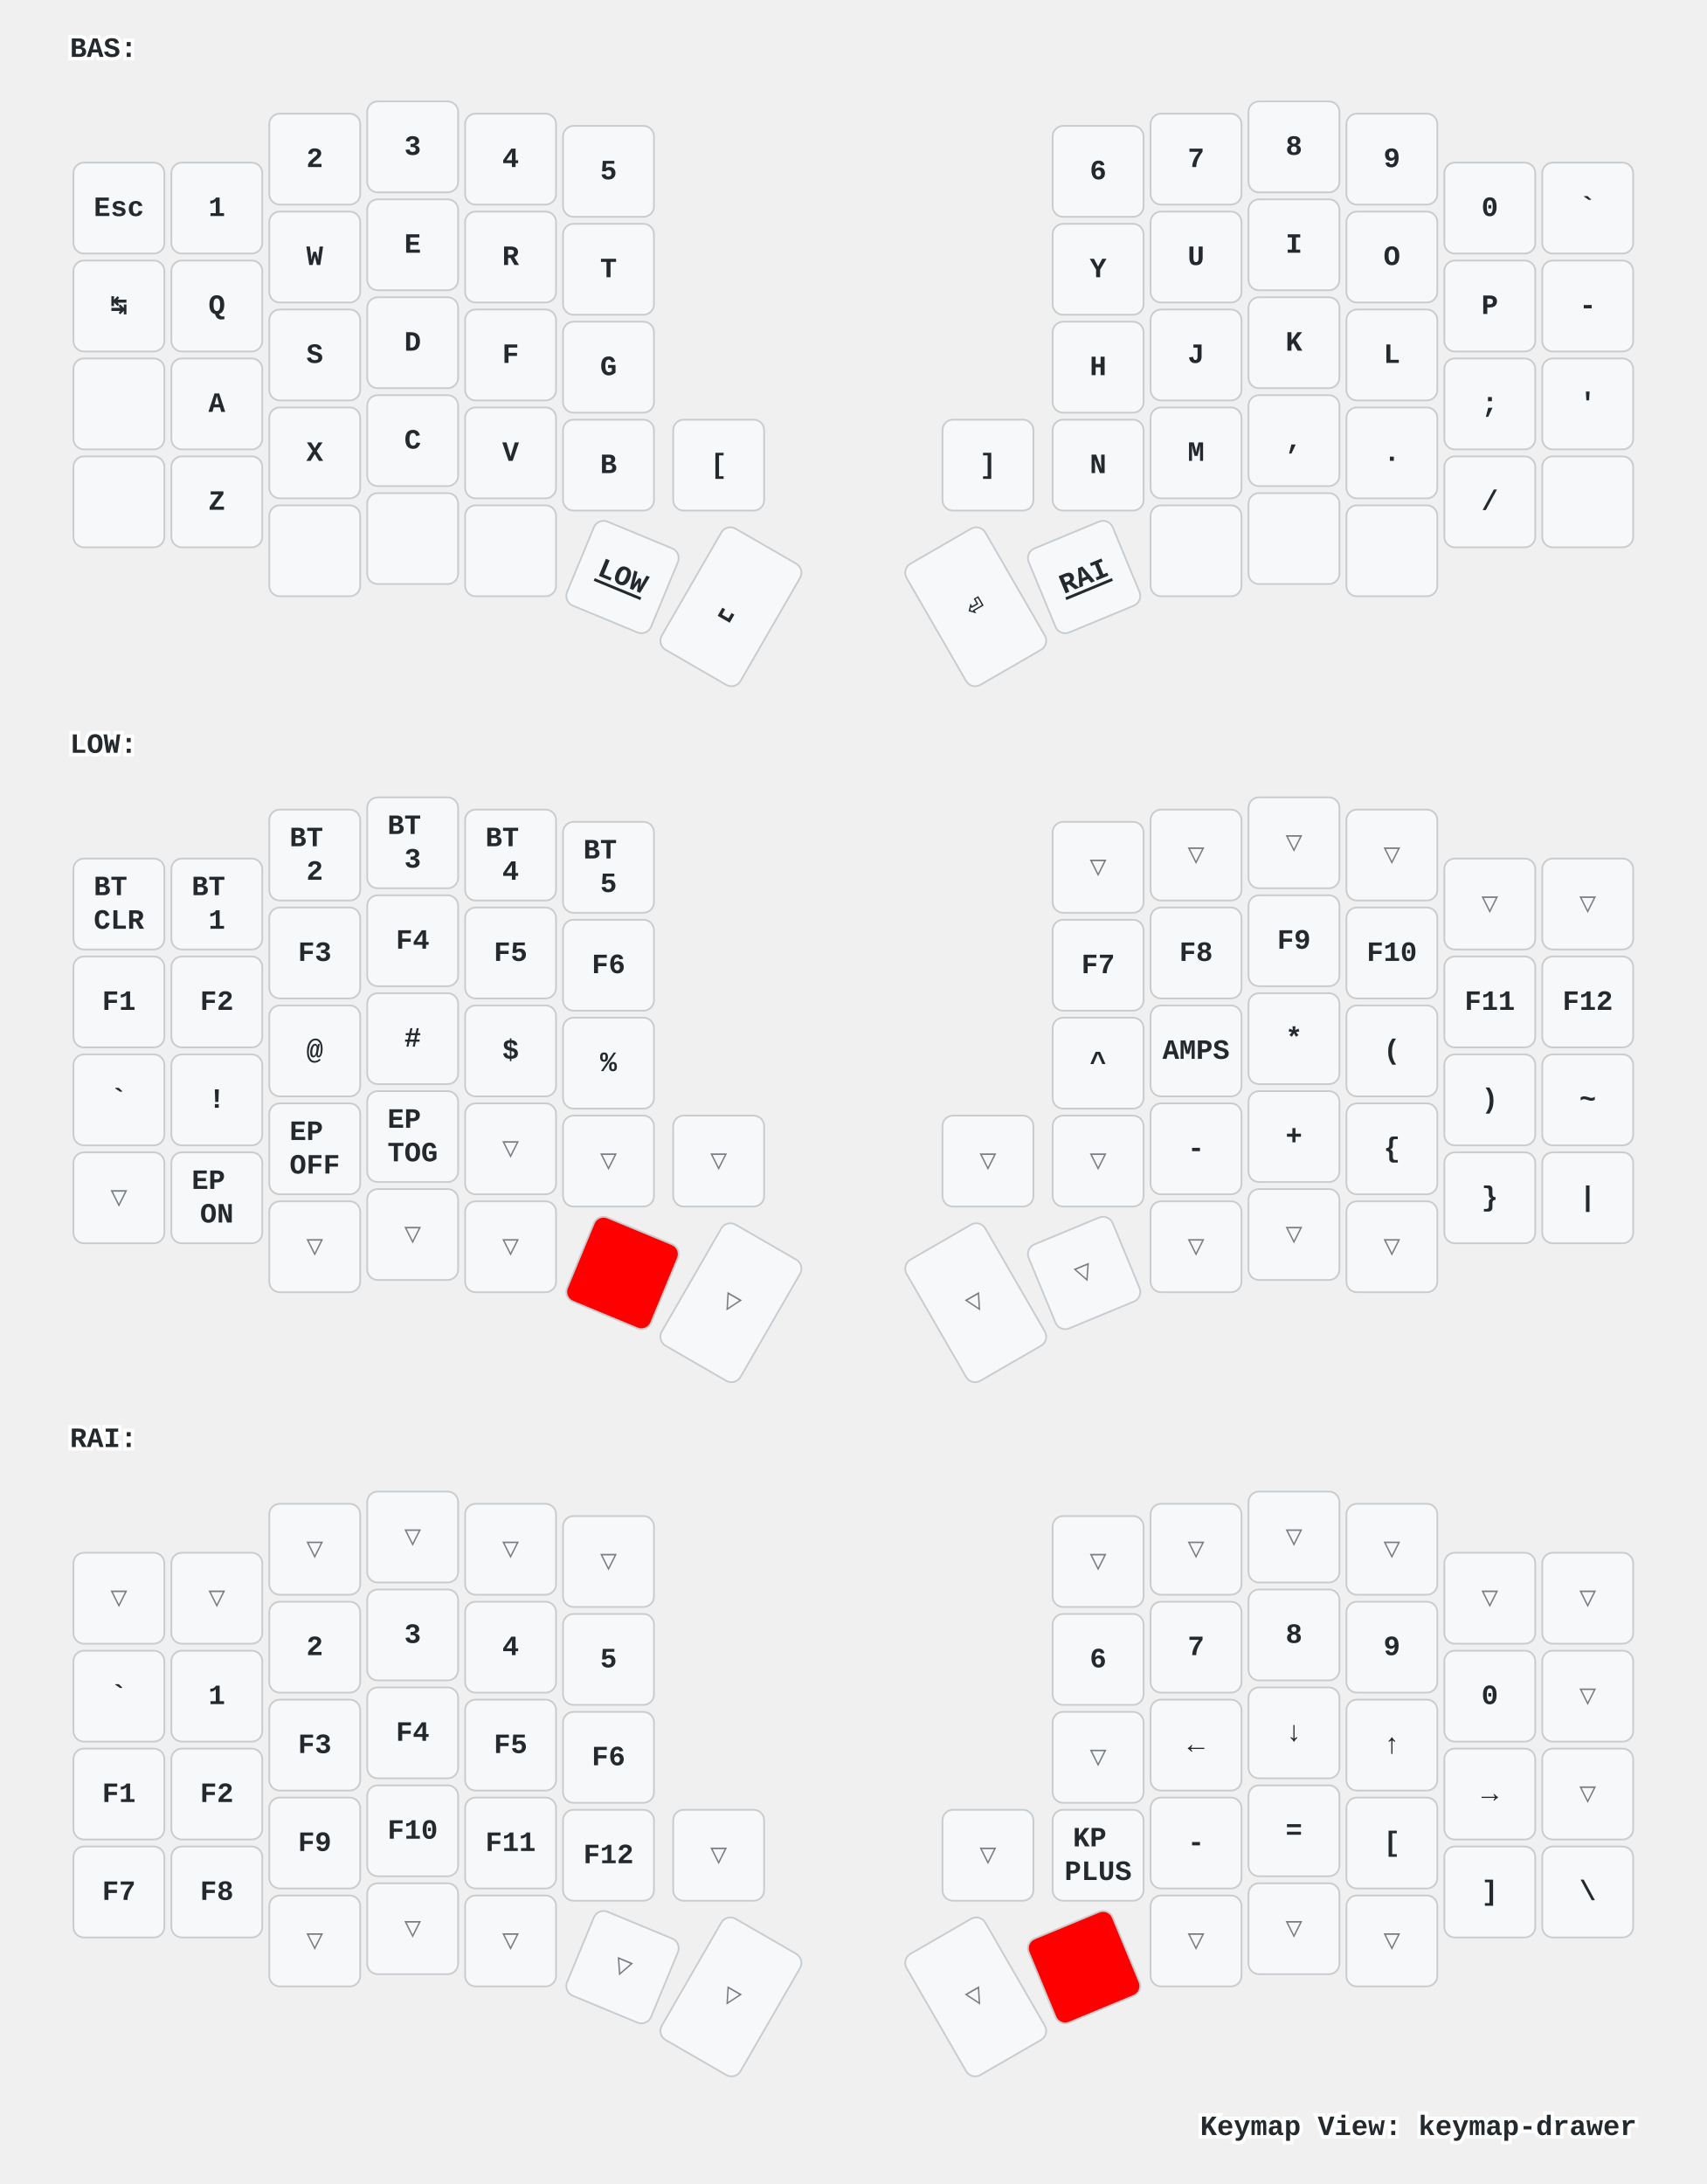
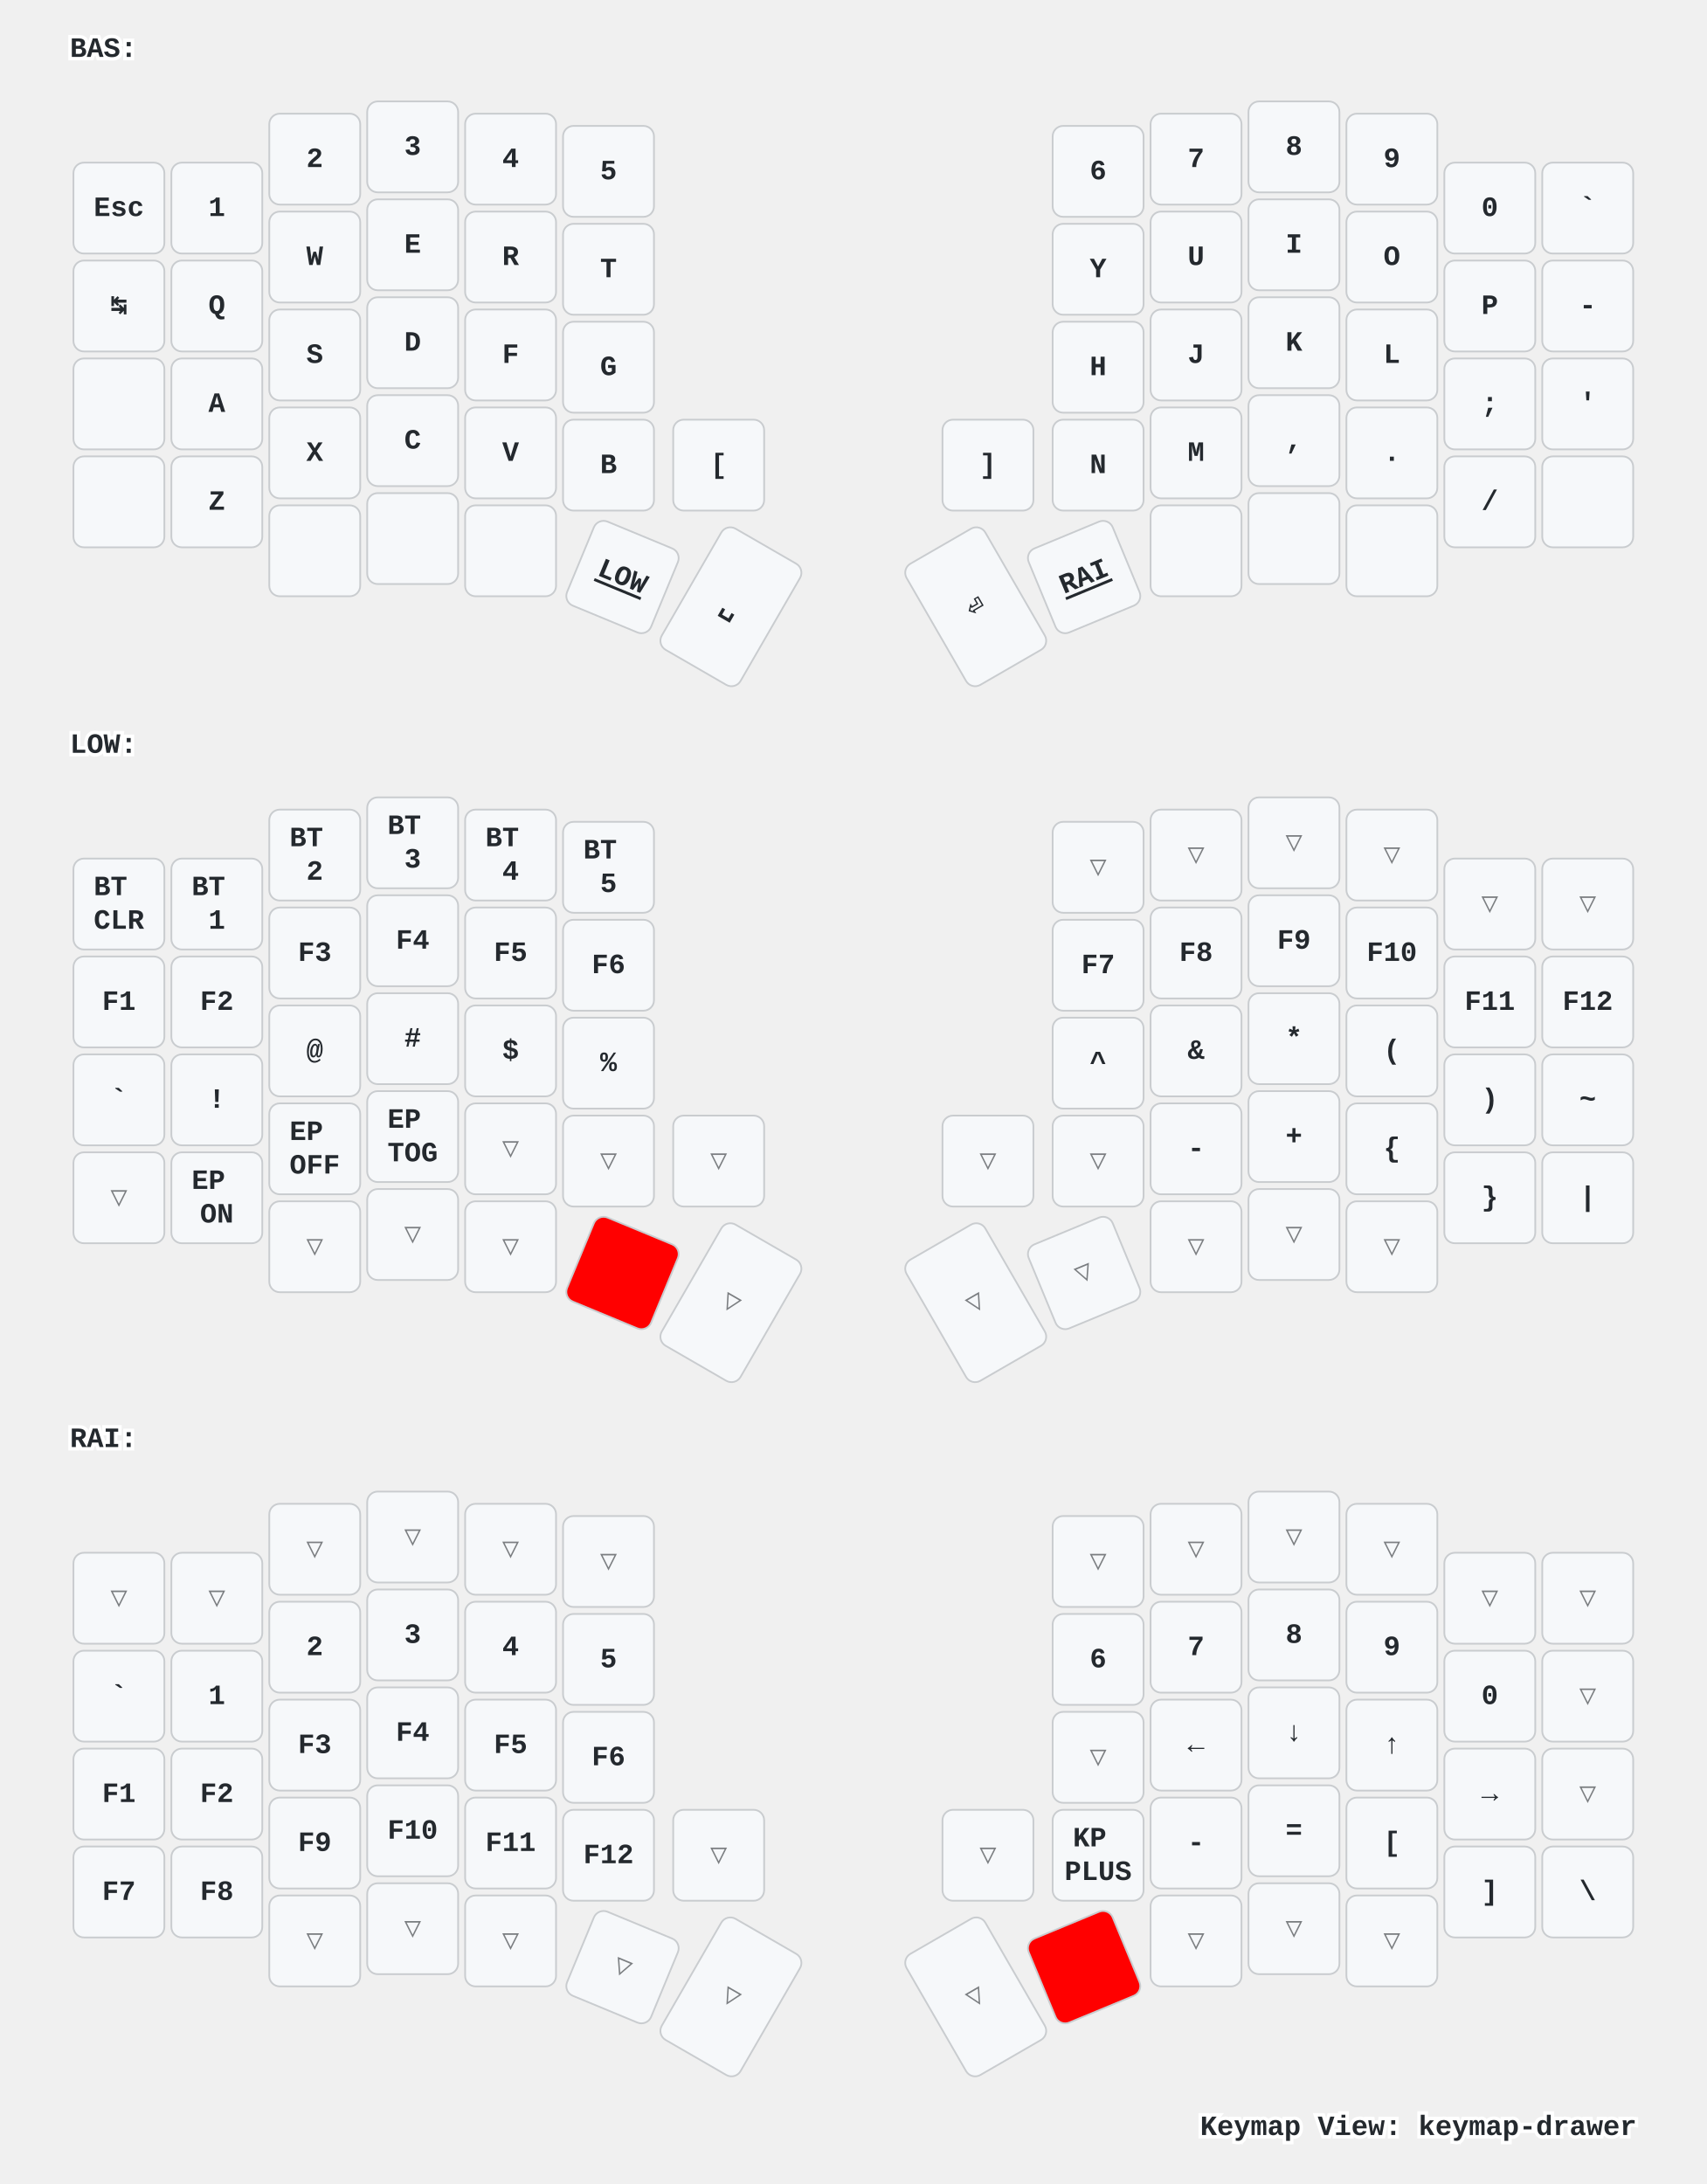
<svg xmlns="http://www.w3.org/2000/svg" xmlns:xlink="http://www.w3.org/1999/xlink" width="976" height="1249" viewBox="0 0 976 1249" class="keymap">
  <defs>/* start glyphs */
<svg id="mdi:apple-keyboard-command">
      <svg id="mdi-apple-keyboard-command" viewBox="0 0 24 24">
        <path d="M6,2A4,4 0 0,1 10,6V8H14V6A4,4 0 0,1 18,2A4,4 0 0,1 22,6A4,4 0 0,1 18,10H16V14H18A4,4 0 0,1 22,18A4,4 0 0,1 18,22A4,4 0 0,1 14,18V16H10V18A4,4 0 0,1 6,22A4,4 0 0,1 2,18A4,4 0 0,1 6,14H8V10H6A4,4 0 0,1 2,6A4,4 0 0,1 6,2M16,18A2,2 0 0,0 18,20A2,2 0 0,0 20,18A2,2 0 0,0 18,16H16V18M14,10H10V14H14V10M6,16A2,2 0 0,0 4,18A2,2 0 0,0 6,20A2,2 0 0,0 8,18V16H6M8,6A2,2 0 0,0 6,4A2,2 0 0,0 4,6A2,2 0 0,0 6,8H8V6M18,8A2,2 0 0,0 20,6A2,2 0 0,0 18,4A2,2 0 0,0 16,6V8H18Z" />
      </svg>
    </svg>
    <svg id="mdi:apple-keyboard-control">
      <svg id="mdi-apple-keyboard-control" viewBox="0 0 24 24">
        <path d="M19.78,11.78L18.36,13.19L12,6.83L5.64,13.19L4.22,11.78L12,4L19.78,11.78Z" />
      </svg>
    </svg>
    <svg id="mdi:apple-keyboard-option">
      <svg id="mdi-apple-keyboard-option" viewBox="0 0 24 24">
        <path d="M3,4H9.11L16.15,18H21V20H14.88L7.84,6H3V4M14,4H21V6H14V4Z" />
      </svg>
    </svg>
    <svg id="mdi:apple-keyboard-shift">
      <svg id="mdi-apple-keyboard-shift" viewBox="0 0 24 24">
        <path d="M15,18V12H17.17L12,6.83L6.83,12H9V18H15M12,4L22,14H17V20H7V14H2L12,4Z" />
      </svg>
    </svg>
    <svg id="mdi:backspace-outline">
      <svg id="mdi-backspace-outline" viewBox="0 0 24 24">
        <path d="M19,15.59L17.59,17L14,13.41L10.41,17L9,15.59L12.59,12L9,8.41L10.41,7L14,10.59L17.59,7L19,8.41L15.41,12L19,15.59M22,3A2,2 0 0,1 24,5V19A2,2 0 0,1 22,21H7C6.31,21 5.77,20.64 5.41,20.11L0,12L5.41,3.88C5.77,3.35 6.31,3 7,3H22M22,5H7L2.28,12L7,19H22V5Z" />
      </svg>
    </svg>
  </defs>/* end glyphs */
<style>/* inherit to force styles through use tags */
svg path {
    fill: inherit;
}

/* font and background color specifications */
svg.keymap {
    font-family: SFMono-Regular,Consolas,Liberation Mono,Menlo,monospace;
    font-size: 14px;
    font-kerning: normal;
    text-rendering: optimizeLegibility;
    fill: #24292e;
}

/* default key styling */
rect.key {
    fill: #f6f8fa;
}

rect.key, rect.combo {
    stroke: #c9cccf;
    stroke-width: 1;
}

/* default key side styling, only used is draw_key_sides is set */
rect.side {
    filter: brightness(90%);
}

/* color accent for combo boxes */
rect.combo, rect.combo-separate {
    fill: #cdf;
}

/* color accent for held keys */
rect.held, rect.combo.held {
    fill: #fdd;
}

/* color accent for ghost (optional) keys */
rect.ghost, rect.combo.ghost {
    stroke-dasharray: 4, 4;
    stroke-width: 2;
}

text {
    text-anchor: middle;
    dominant-baseline: middle;
}

/* styling for layer labels */
text.label {
    font-weight: bold;
    text-anchor: start;
    stroke: white;
    stroke-width: 4;
    paint-order: stroke;
}

/* styling for optional footer */
text.footer {
    text-anchor: end;
    dominant-baseline: auto;
    stroke: white;
    stroke-width: 4;
    paint-order: stroke;
}

/* styling for combo tap, and key non-tap label text */
text.combo, text.hold, text.shifted, text.left, text.right {
    font-size: 11px;
}

text.hold {
    text-anchor: middle;
    dominant-baseline: auto;
}

text.shifted {
    text-anchor: middle;
    dominant-baseline: hanging;
}

text.left {
    text-anchor: start;
}

text.right {
    text-anchor: end;
}

text.layer-activator {
    text-decoration: underline;
}

/* styling for hold/shifted label text in combo box */
text.combo.hold, text.combo.shifted, text.combo.left, text.combo.right {
    font-size: 8px;
}

/* lighter symbol for transparent keys */
text.trans {
    fill: #7b7e81;
}

/* styling for combo dendrons */
path.combo {
    stroke-width: 1;
    stroke: gray;
    fill: none;
}

/* Start Tabler Icons Cleanup */
/* cannot use height/width with glyphs */
.icon-tabler &gt; path {
    fill: inherit;
    stroke: inherit;
    stroke-width: 2;
}
/* hide tabler's default box */
.icon-tabler &gt; path[stroke="none"][fill="none"] {
    visibility: hidden;
}
/* End Tabler Icons Cleanup */

/* For default sytles, see https://github.com/caksoylar/keymap-drawer/blob/main/keymap_drawer/config.py#L85 */

svg.keymap {
  font-family: Ubuntu Mono, Inconsolata, Consolas, Liberation Mono, Menlo, monospace;
  font-size: 16px;
  font-weight: bold;
  text-rendering: optimizeLegibility;
}

/* Color accent for held keys
red = #f00
green = #0f0
blue = #00f
yellow = #ff0
cyan = #0ff
magenta = #f0f
white = #fff
black = #000
grey = #888
light grey = #ccc
#ffc
*/
rect.held, rect.combo.held {
    fill: #f00;
}

/* Technique borrowed and extended from https://github.com/englmaxi/zmk-config/blob/master/keymap-drawer/config.yaml */
.sym_sub_text.tap {
  translate: -5px 2px;
  font-size: 20px;
}
.sym_sub_text.shifted {
  translate: 10px 13px;
  font-size: 10px;
  opacity: 1.0;
}
.combo.sym_sub_text.tap {
  translate: -1px 1px;
}
.combo.sym_sub_text.shifted {
  translate: 7px 5px;
  font-size: 10px;
  opacity: 1.0;
}

/* Toggle */
.toggle.shifted {
  translate: -10px 12px;
}

.toggle.hold {
  translate: 13px -23px;
}

/* Variant for tap-dances */
.tap_dance.tap {
  translate: -7px 0px;
  font-size: 12px;
}
.tap_dance.shifted {
  translate: 7px 17px;
  font-size: 12px;
  opacity: 1.0;
}

/* Variant for symbol next to symbol */
.sym_by_sym.tap {
  translate: -6px 0px;
}
.sym_by_sym.shifted {
  translate: 10px 12px;
  opacity: 1.0;
}

.combo.sym_by_sym.tap {
  translate: -35px 0px;
}
.combo.sym_by_sym.shifted {
  translate: 35px 20px;
  opacity: 1.0;
}

.combo.sym_by_sym.hold {
  visibility: hidden;
}

/* hide hold box for combo sym_by_sym */
.combo.sym_by_sym.hold &gt; path[stroke="none"][fill="none"] {
  visibility: hidden;
}
</style>
  <g transform="translate(40, 0)" class="layer-BAS">
    <text x="0" y="28" class="label" id="BAS">BAS:</text>
    <g transform="translate(0, 56)">
      <g transform="translate(28, 63)" class="key keypos-0">
        <rect rx="6" ry="6" x="-26" y="-26" width="52" height="52" class="key" />
        <text x="0" y="0" class="key tap">Esc</text>
      </g>
      <g transform="translate(84, 63)" class="key keypos-1">
        <rect rx="6" ry="6" x="-26" y="-26" width="52" height="52" class="key" />
        <text x="0" y="0" class="key tap">1</text>
      </g>
      <g transform="translate(140, 35)" class="key keypos-2">
        <rect rx="6" ry="6" x="-26" y="-26" width="52" height="52" class="key" />
        <text x="0" y="0" class="key tap">2</text>
      </g>
      <g transform="translate(196, 28)" class="key keypos-3">
        <rect rx="6" ry="6" x="-26" y="-26" width="52" height="52" class="key" />
        <text x="0" y="0" class="key tap">3</text>
      </g>
      <g transform="translate(252, 35)" class="key keypos-4">
        <rect rx="6" ry="6" x="-26" y="-26" width="52" height="52" class="key" />
        <text x="0" y="0" class="key tap">4</text>
      </g>
      <g transform="translate(308, 42)" class="key keypos-5">
        <rect rx="6" ry="6" x="-26" y="-26" width="52" height="52" class="key" />
        <text x="0" y="0" class="key tap">5</text>
      </g>
      <g transform="translate(588, 42)" class="key keypos-6">
        <rect rx="6" ry="6" x="-26" y="-26" width="52" height="52" class="key" />
        <text x="0" y="0" class="key tap">6</text>
      </g>
      <g transform="translate(644, 35)" class="key keypos-7">
        <rect rx="6" ry="6" x="-26" y="-26" width="52" height="52" class="key" />
        <text x="0" y="0" class="key tap">7</text>
      </g>
      <g transform="translate(700, 28)" class="key keypos-8">
        <rect rx="6" ry="6" x="-26" y="-26" width="52" height="52" class="key" />
        <text x="0" y="0" class="key tap">8</text>
      </g>
      <g transform="translate(756, 35)" class="key keypos-9">
        <rect rx="6" ry="6" x="-26" y="-26" width="52" height="52" class="key" />
        <text x="0" y="0" class="key tap">9</text>
      </g>
      <g transform="translate(812, 63)" class="key keypos-10">
        <rect rx="6" ry="6" x="-26" y="-26" width="52" height="52" class="key" />
        <text x="0" y="0" class="key tap">0</text>
      </g>
      <g transform="translate(868, 63)" class="key keypos-11">
        <rect rx="6" ry="6" x="-26" y="-26" width="52" height="52" class="key" />
        <text x="0" y="0" class="key tap">`</text>
      </g>
      <g transform="translate(28, 119)" class="key keypos-12">
        <rect rx="6" ry="6" x="-26" y="-26" width="52" height="52" class="key" />
        <text x="0" y="0" class="key tap">↹</text>
      </g>
      <g transform="translate(84, 119)" class="key keypos-13">
        <rect rx="6" ry="6" x="-26" y="-26" width="52" height="52" class="key" />
        <text x="0" y="0" class="key tap">Q</text>
      </g>
      <g transform="translate(140, 91)" class="key keypos-14">
        <rect rx="6" ry="6" x="-26" y="-26" width="52" height="52" class="key" />
        <text x="0" y="0" class="key tap">W</text>
      </g>
      <g transform="translate(196, 84)" class="key keypos-15">
        <rect rx="6" ry="6" x="-26" y="-26" width="52" height="52" class="key" />
        <text x="0" y="0" class="key tap">E</text>
      </g>
      <g transform="translate(252, 91)" class="key keypos-16">
        <rect rx="6" ry="6" x="-26" y="-26" width="52" height="52" class="key" />
        <text x="0" y="0" class="key tap">R</text>
      </g>
      <g transform="translate(308, 98)" class="key keypos-17">
        <rect rx="6" ry="6" x="-26" y="-26" width="52" height="52" class="key" />
        <text x="0" y="0" class="key tap">T</text>
      </g>
      <g transform="translate(588, 98)" class="key keypos-18">
        <rect rx="6" ry="6" x="-26" y="-26" width="52" height="52" class="key" />
        <text x="0" y="0" class="key tap">Y</text>
      </g>
      <g transform="translate(644, 91)" class="key keypos-19">
        <rect rx="6" ry="6" x="-26" y="-26" width="52" height="52" class="key" />
        <text x="0" y="0" class="key tap">U</text>
      </g>
      <g transform="translate(700, 84)" class="key keypos-20">
        <rect rx="6" ry="6" x="-26" y="-26" width="52" height="52" class="key" />
        <text x="0" y="0" class="key tap">I</text>
      </g>
      <g transform="translate(756, 91)" class="key keypos-21">
        <rect rx="6" ry="6" x="-26" y="-26" width="52" height="52" class="key" />
        <text x="0" y="0" class="key tap">O</text>
      </g>
      <g transform="translate(812, 119)" class="key keypos-22">
        <rect rx="6" ry="6" x="-26" y="-26" width="52" height="52" class="key" />
        <text x="0" y="0" class="key tap">P</text>
      </g>
      <g transform="translate(868, 119)" class="key keypos-23">
        <rect rx="6" ry="6" x="-26" y="-26" width="52" height="52" class="key" />
        <text x="0" y="0" class="key tap">-</text>
      </g>
      <g transform="translate(28, 175)" class="key keypos-24">
        <rect rx="6" ry="6" x="-26" y="-26" width="52" height="52" class="key" />
        <use href="#mdi:apple-keyboard-control" xlink:href="#mdi:apple-keyboard-control" x="-9" y="-9" height="18" width="18.0" class="key tap glyph mdi:apple-keyboard-control" />
      </g>
      <g transform="translate(84, 175)" class="key keypos-25">
        <rect rx="6" ry="6" x="-26" y="-26" width="52" height="52" class="key" />
        <text x="0" y="0" class="key tap">A</text>
      </g>
      <g transform="translate(140, 147)" class="key keypos-26">
        <rect rx="6" ry="6" x="-26" y="-26" width="52" height="52" class="key" />
        <text x="0" y="0" class="key tap">S</text>
      </g>
      <g transform="translate(196, 140)" class="key keypos-27">
        <rect rx="6" ry="6" x="-26" y="-26" width="52" height="52" class="key" />
        <text x="0" y="0" class="key tap">D</text>
      </g>
      <g transform="translate(252, 147)" class="key keypos-28">
        <rect rx="6" ry="6" x="-26" y="-26" width="52" height="52" class="key" />
        <text x="0" y="0" class="key tap">F</text>
      </g>
      <g transform="translate(308, 154)" class="key keypos-29">
        <rect rx="6" ry="6" x="-26" y="-26" width="52" height="52" class="key" />
        <text x="0" y="0" class="key tap">G</text>
      </g>
      <g transform="translate(588, 154)" class="key keypos-30">
        <rect rx="6" ry="6" x="-26" y="-26" width="52" height="52" class="key" />
        <text x="0" y="0" class="key tap">H</text>
      </g>
      <g transform="translate(644, 147)" class="key keypos-31">
        <rect rx="6" ry="6" x="-26" y="-26" width="52" height="52" class="key" />
        <text x="0" y="0" class="key tap">J</text>
      </g>
      <g transform="translate(700, 140)" class="key keypos-32">
        <rect rx="6" ry="6" x="-26" y="-26" width="52" height="52" class="key" />
        <text x="0" y="0" class="key tap">K</text>
      </g>
      <g transform="translate(756, 147)" class="key keypos-33">
        <rect rx="6" ry="6" x="-26" y="-26" width="52" height="52" class="key" />
        <text x="0" y="0" class="key tap">L</text>
      </g>
      <g transform="translate(812, 175)" class="key keypos-34">
        <rect rx="6" ry="6" x="-26" y="-26" width="52" height="52" class="key" />
        <text x="0" y="0" class="key tap">;</text>
      </g>
      <g transform="translate(868, 175)" class="key keypos-35">
        <rect rx="6" ry="6" x="-26" y="-26" width="52" height="52" class="key" />
        <text x="0" y="0" class="key tap">'</text>
      </g>
      <g transform="translate(28, 231)" class="key keypos-36">
        <rect rx="6" ry="6" x="-26" y="-26" width="52" height="52" class="key" />
        <use href="#mdi:apple-keyboard-shift" xlink:href="#mdi:apple-keyboard-shift" x="-9" y="-9" height="18" width="18.0" class="key tap glyph mdi:apple-keyboard-shift" />
      </g>
      <g transform="translate(84, 231)" class="key keypos-37">
        <rect rx="6" ry="6" x="-26" y="-26" width="52" height="52" class="key" />
        <text x="0" y="0" class="key tap">Z</text>
      </g>
      <g transform="translate(140, 203)" class="key keypos-38">
        <rect rx="6" ry="6" x="-26" y="-26" width="52" height="52" class="key" />
        <text x="0" y="0" class="key tap">X</text>
      </g>
      <g transform="translate(196, 196)" class="key keypos-39">
        <rect rx="6" ry="6" x="-26" y="-26" width="52" height="52" class="key" />
        <text x="0" y="0" class="key tap">C</text>
      </g>
      <g transform="translate(252, 203)" class="key keypos-40">
        <rect rx="6" ry="6" x="-26" y="-26" width="52" height="52" class="key" />
        <text x="0" y="0" class="key tap">V</text>
      </g>
      <g transform="translate(308, 210)" class="key keypos-41">
        <rect rx="6" ry="6" x="-26" y="-26" width="52" height="52" class="key" />
        <text x="0" y="0" class="key tap">B</text>
      </g>
      <g transform="translate(371, 210)" class="key keypos-42">
        <rect rx="6" ry="6" x="-26" y="-26" width="52" height="52" class="key" />
        <text x="0" y="0" class="key tap">[</text>
      </g>
      <g transform="translate(525, 210)" class="key keypos-43">
        <rect rx="6" ry="6" x="-26" y="-26" width="52" height="52" class="key" />
        <text x="0" y="0" class="key tap">]</text>
      </g>
      <g transform="translate(588, 210)" class="key keypos-44">
        <rect rx="6" ry="6" x="-26" y="-26" width="52" height="52" class="key" />
        <text x="0" y="0" class="key tap">N</text>
      </g>
      <g transform="translate(644, 203)" class="key keypos-45">
        <rect rx="6" ry="6" x="-26" y="-26" width="52" height="52" class="key" />
        <text x="0" y="0" class="key tap">M</text>
      </g>
      <g transform="translate(700, 196)" class="key keypos-46">
        <rect rx="6" ry="6" x="-26" y="-26" width="52" height="52" class="key" />
        <text x="0" y="0" class="key tap">,</text>
      </g>
      <g transform="translate(756, 203)" class="key keypos-47">
        <rect rx="6" ry="6" x="-26" y="-26" width="52" height="52" class="key" />
        <text x="0" y="0" class="key tap">.</text>
      </g>
      <g transform="translate(812, 231)" class="key keypos-48">
        <rect rx="6" ry="6" x="-26" y="-26" width="52" height="52" class="key" />
        <text x="0" y="0" class="key tap">/</text>
      </g>
      <g transform="translate(868, 231)" class="key keypos-49">
        <rect rx="6" ry="6" x="-26" y="-26" width="52" height="52" class="key" />
        <use href="#mdi:apple-keyboard-shift" xlink:href="#mdi:apple-keyboard-shift" x="-9" y="-9" height="18" width="18.0" class="key tap glyph mdi:apple-keyboard-shift" />
      </g>
      <g transform="translate(140, 259)" class="key keypos-50">
        <rect rx="6" ry="6" x="-26" y="-26" width="52" height="52" class="key" />
        <use href="#mdi:apple-keyboard-control" xlink:href="#mdi:apple-keyboard-control" x="-9" y="-9" height="18" width="18.0" class="key tap glyph mdi:apple-keyboard-control" />
      </g>
      <g transform="translate(196, 252)" class="key keypos-51">
        <rect rx="6" ry="6" x="-26" y="-26" width="52" height="52" class="key" />
        <use href="#mdi:apple-keyboard-option" xlink:href="#mdi:apple-keyboard-option" x="-9" y="-9" height="18" width="18.0" class="key tap glyph mdi:apple-keyboard-option" />
      </g>
      <g transform="translate(252, 259)" class="key keypos-52">
        <rect rx="6" ry="6" x="-26" y="-26" width="52" height="52" class="key" />
        <use href="#mdi:apple-keyboard-command" xlink:href="#mdi:apple-keyboard-command" x="-9" y="-9" height="18" width="18.0" class="key tap glyph mdi:apple-keyboard-command" />
      </g>
      <g transform="translate(316, 274) rotate(22.5)" class="key keypos-53">
        <rect rx="6" ry="6" x="-26" y="-26" width="52" height="52" class="key" />
        <a href="#LOW">
          <text x="0" y="0" class="key tap layer-activator">LOW</text>
        </a>
      </g>
      <g transform="translate(378, 291) rotate(30.0)" class="key keypos-54">
        <rect rx="6" ry="6" x="-26" y="-40" width="52" height="80" class="key" />
        <text x="0" y="0" class="key tap">␣</text>
      </g>
      <g transform="translate(518, 291) rotate(-30.0)" class="key keypos-55">
        <rect rx="6" ry="6" x="-26" y="-40" width="52" height="80" class="key" />
        <text x="0" y="0" class="key tap">⏎</text>
      </g>
      <g transform="translate(580, 274) rotate(-22.5)" class="key keypos-56">
        <rect rx="6" ry="6" x="-26" y="-26" width="52" height="52" class="key" />
        <a href="#RAI">
          <text x="0" y="0" class="key tap layer-activator">RAI</text>
        </a>
      </g>
      <g transform="translate(644, 259)" class="key keypos-57">
        <rect rx="6" ry="6" x="-26" y="-26" width="52" height="52" class="key" />
        <use href="#mdi:backspace-outline" xlink:href="#mdi:backspace-outline" x="-9" y="-9" height="18" width="18.0" class="key tap glyph mdi:backspace-outline" />
      </g>
      <g transform="translate(700, 252)" class="key keypos-58">
        <rect rx="6" ry="6" x="-26" y="-26" width="52" height="52" class="key" />
        <use href="#mdi:apple-keyboard-command" xlink:href="#mdi:apple-keyboard-command" x="-9" y="-9" height="18" width="18.0" class="key tap glyph mdi:apple-keyboard-command" />
      </g>
      <g transform="translate(756, 259)" class="key keypos-59">
        <rect rx="6" ry="6" x="-26" y="-26" width="52" height="52" class="key" />
        <use href="#mdi:apple-keyboard-option" xlink:href="#mdi:apple-keyboard-option" x="-9" y="-9" height="18" width="18.0" class="key tap glyph mdi:apple-keyboard-option" />
      </g>
    </g>
  </g>
  <g transform="translate(40, 398)" class="layer-LOW">
    <text x="0" y="28" class="label" id="LOW">LOW:</text>
    <g transform="translate(0, 56)">
      <g transform="translate(28, 63)" class="key keypos-0">
        <rect rx="6" ry="6" x="-26" y="-26" width="52" height="52" class="key" />
        <text x="0" y="0" class="key tap">
          <tspan x="0" dy="-0.6em">BT</tspan>
          <tspan x="0" dy="1.2em">CLR</tspan>
        </text>
      </g>
      <g transform="translate(84, 63)" class="key keypos-1">
        <rect rx="6" ry="6" x="-26" y="-26" width="52" height="52" class="key" />
        <text x="0" y="0" class="key tap">
          <tspan x="0" dy="-0.6em">BT</tspan>
          <tspan x="0" dy="1.2em">1</tspan>
        </text>
      </g>
      <g transform="translate(140, 35)" class="key keypos-2">
        <rect rx="6" ry="6" x="-26" y="-26" width="52" height="52" class="key" />
        <text x="0" y="0" class="key tap">
          <tspan x="0" dy="-0.6em">BT</tspan>
          <tspan x="0" dy="1.2em">2</tspan>
        </text>
      </g>
      <g transform="translate(196, 28)" class="key keypos-3">
        <rect rx="6" ry="6" x="-26" y="-26" width="52" height="52" class="key" />
        <text x="0" y="0" class="key tap">
          <tspan x="0" dy="-0.6em">BT</tspan>
          <tspan x="0" dy="1.2em">3</tspan>
        </text>
      </g>
      <g transform="translate(252, 35)" class="key keypos-4">
        <rect rx="6" ry="6" x="-26" y="-26" width="52" height="52" class="key" />
        <text x="0" y="0" class="key tap">
          <tspan x="0" dy="-0.6em">BT</tspan>
          <tspan x="0" dy="1.2em">4</tspan>
        </text>
      </g>
      <g transform="translate(308, 42)" class="key keypos-5">
        <rect rx="6" ry="6" x="-26" y="-26" width="52" height="52" class="key" />
        <text x="0" y="0" class="key tap">
          <tspan x="0" dy="-0.6em">BT</tspan>
          <tspan x="0" dy="1.2em">5</tspan>
        </text>
      </g>
      <g transform="translate(588, 42)" class="key trans keypos-6">
        <rect rx="6" ry="6" x="-26" y="-26" width="52" height="52" class="key trans" />
        <text x="0" y="0" class="key trans tap">▽</text>
      </g>
      <g transform="translate(644, 35)" class="key trans keypos-7">
        <rect rx="6" ry="6" x="-26" y="-26" width="52" height="52" class="key trans" />
        <text x="0" y="0" class="key trans tap">▽</text>
      </g>
      <g transform="translate(700, 28)" class="key trans keypos-8">
        <rect rx="6" ry="6" x="-26" y="-26" width="52" height="52" class="key trans" />
        <text x="0" y="0" class="key trans tap">▽</text>
      </g>
      <g transform="translate(756, 35)" class="key trans keypos-9">
        <rect rx="6" ry="6" x="-26" y="-26" width="52" height="52" class="key trans" />
        <text x="0" y="0" class="key trans tap">▽</text>
      </g>
      <g transform="translate(812, 63)" class="key trans keypos-10">
        <rect rx="6" ry="6" x="-26" y="-26" width="52" height="52" class="key trans" />
        <text x="0" y="0" class="key trans tap">▽</text>
      </g>
      <g transform="translate(868, 63)" class="key trans keypos-11">
        <rect rx="6" ry="6" x="-26" y="-26" width="52" height="52" class="key trans" />
        <text x="0" y="0" class="key trans tap">▽</text>
      </g>
      <g transform="translate(28, 119)" class="key keypos-12">
        <rect rx="6" ry="6" x="-26" y="-26" width="52" height="52" class="key" />
        <text x="0" y="0" class="key tap">F1</text>
      </g>
      <g transform="translate(84, 119)" class="key keypos-13">
        <rect rx="6" ry="6" x="-26" y="-26" width="52" height="52" class="key" />
        <text x="0" y="0" class="key tap">F2</text>
      </g>
      <g transform="translate(140, 91)" class="key keypos-14">
        <rect rx="6" ry="6" x="-26" y="-26" width="52" height="52" class="key" />
        <text x="0" y="0" class="key tap">F3</text>
      </g>
      <g transform="translate(196, 84)" class="key keypos-15">
        <rect rx="6" ry="6" x="-26" y="-26" width="52" height="52" class="key" />
        <text x="0" y="0" class="key tap">F4</text>
      </g>
      <g transform="translate(252, 91)" class="key keypos-16">
        <rect rx="6" ry="6" x="-26" y="-26" width="52" height="52" class="key" />
        <text x="0" y="0" class="key tap">F5</text>
      </g>
      <g transform="translate(308, 98)" class="key keypos-17">
        <rect rx="6" ry="6" x="-26" y="-26" width="52" height="52" class="key" />
        <text x="0" y="0" class="key tap">F6</text>
      </g>
      <g transform="translate(588, 98)" class="key keypos-18">
        <rect rx="6" ry="6" x="-26" y="-26" width="52" height="52" class="key" />
        <text x="0" y="0" class="key tap">F7</text>
      </g>
      <g transform="translate(644, 91)" class="key keypos-19">
        <rect rx="6" ry="6" x="-26" y="-26" width="52" height="52" class="key" />
        <text x="0" y="0" class="key tap">F8</text>
      </g>
      <g transform="translate(700, 84)" class="key keypos-20">
        <rect rx="6" ry="6" x="-26" y="-26" width="52" height="52" class="key" />
        <text x="0" y="0" class="key tap">F9</text>
      </g>
      <g transform="translate(756, 91)" class="key keypos-21">
        <rect rx="6" ry="6" x="-26" y="-26" width="52" height="52" class="key" />
        <text x="0" y="0" class="key tap">F10</text>
      </g>
      <g transform="translate(812, 119)" class="key keypos-22">
        <rect rx="6" ry="6" x="-26" y="-26" width="52" height="52" class="key" />
        <text x="0" y="0" class="key tap">F11</text>
      </g>
      <g transform="translate(868, 119)" class="key keypos-23">
        <rect rx="6" ry="6" x="-26" y="-26" width="52" height="52" class="key" />
        <text x="0" y="0" class="key tap">F12</text>
      </g>
      <g transform="translate(28, 175)" class="key keypos-24">
        <rect rx="6" ry="6" x="-26" y="-26" width="52" height="52" class="key" />
        <text x="0" y="0" class="key tap">`</text>
      </g>
      <g transform="translate(84, 175)" class="key keypos-25">
        <rect rx="6" ry="6" x="-26" y="-26" width="52" height="52" class="key" />
        <text x="0" y="0" class="key tap">!</text>
      </g>
      <g transform="translate(140, 147)" class="key keypos-26">
        <rect rx="6" ry="6" x="-26" y="-26" width="52" height="52" class="key" />
        <text x="0" y="0" class="key tap">@</text>
      </g>
      <g transform="translate(196, 140)" class="key keypos-27">
        <rect rx="6" ry="6" x="-26" y="-26" width="52" height="52" class="key" />
        <text x="0" y="0" class="key tap">#</text>
      </g>
      <g transform="translate(252, 147)" class="key keypos-28">
        <rect rx="6" ry="6" x="-26" y="-26" width="52" height="52" class="key" />
        <text x="0" y="0" class="key tap">$</text>
      </g>
      <g transform="translate(308, 154)" class="key keypos-29">
        <rect rx="6" ry="6" x="-26" y="-26" width="52" height="52" class="key" />
        <text x="0" y="0" class="key tap">%</text>
      </g>
      <g transform="translate(588, 154)" class="key keypos-30">
        <rect rx="6" ry="6" x="-26" y="-26" width="52" height="52" class="key" />
        <text x="0" y="0" class="key tap">^</text>
      </g>
      <g transform="translate(644, 147)" class="key keypos-31">
        <rect rx="6" ry="6" x="-26" y="-26" width="52" height="52" class="key" />
-         <text x="0" y="0" class="key tap">AMPS</text>
+         <text x="0" y="0" class="key tap">&amp;</text>
      </g>
      <g transform="translate(700, 140)" class="key keypos-32">
        <rect rx="6" ry="6" x="-26" y="-26" width="52" height="52" class="key" />
        <text x="0" y="0" class="key tap">*</text>
      </g>
      <g transform="translate(756, 147)" class="key keypos-33">
        <rect rx="6" ry="6" x="-26" y="-26" width="52" height="52" class="key" />
        <text x="0" y="0" class="key tap">(</text>
      </g>
      <g transform="translate(812, 175)" class="key keypos-34">
        <rect rx="6" ry="6" x="-26" y="-26" width="52" height="52" class="key" />
        <text x="0" y="0" class="key tap">)</text>
      </g>
      <g transform="translate(868, 175)" class="key keypos-35">
        <rect rx="6" ry="6" x="-26" y="-26" width="52" height="52" class="key" />
        <text x="0" y="0" class="key tap">~</text>
      </g>
      <g transform="translate(28, 231)" class="key trans keypos-36">
        <rect rx="6" ry="6" x="-26" y="-26" width="52" height="52" class="key trans" />
        <text x="0" y="0" class="key trans tap">▽</text>
      </g>
      <g transform="translate(84, 231)" class="key keypos-37">
        <rect rx="6" ry="6" x="-26" y="-26" width="52" height="52" class="key" />
        <text x="0" y="0" class="key tap">
          <tspan x="0" dy="-0.6em">EP</tspan>
          <tspan x="0" dy="1.2em">ON</tspan>
        </text>
      </g>
      <g transform="translate(140, 203)" class="key keypos-38">
        <rect rx="6" ry="6" x="-26" y="-26" width="52" height="52" class="key" />
        <text x="0" y="0" class="key tap">
          <tspan x="0" dy="-0.6em">EP</tspan>
          <tspan x="0" dy="1.2em">OFF</tspan>
        </text>
      </g>
      <g transform="translate(196, 196)" class="key keypos-39">
        <rect rx="6" ry="6" x="-26" y="-26" width="52" height="52" class="key" />
        <text x="0" y="0" class="key tap">
          <tspan x="0" dy="-0.6em">EP</tspan>
          <tspan x="0" dy="1.2em">TOG</tspan>
        </text>
      </g>
      <g transform="translate(252, 203)" class="key trans keypos-40">
        <rect rx="6" ry="6" x="-26" y="-26" width="52" height="52" class="key trans" />
        <text x="0" y="0" class="key trans tap">▽</text>
      </g>
      <g transform="translate(308, 210)" class="key trans keypos-41">
        <rect rx="6" ry="6" x="-26" y="-26" width="52" height="52" class="key trans" />
        <text x="0" y="0" class="key trans tap">▽</text>
      </g>
      <g transform="translate(371, 210)" class="key trans keypos-42">
        <rect rx="6" ry="6" x="-26" y="-26" width="52" height="52" class="key trans" />
        <text x="0" y="0" class="key trans tap">▽</text>
      </g>
      <g transform="translate(525, 210)" class="key trans keypos-43">
        <rect rx="6" ry="6" x="-26" y="-26" width="52" height="52" class="key trans" />
        <text x="0" y="0" class="key trans tap">▽</text>
      </g>
      <g transform="translate(588, 210)" class="key trans keypos-44">
        <rect rx="6" ry="6" x="-26" y="-26" width="52" height="52" class="key trans" />
        <text x="0" y="0" class="key trans tap">▽</text>
      </g>
      <g transform="translate(644, 203)" class="key keypos-45">
        <rect rx="6" ry="6" x="-26" y="-26" width="52" height="52" class="key" />
        <text x="0" y="0" class="key tap">-</text>
      </g>
      <g transform="translate(700, 196)" class="key keypos-46">
        <rect rx="6" ry="6" x="-26" y="-26" width="52" height="52" class="key" />
        <text x="0" y="0" class="key tap">+</text>
      </g>
      <g transform="translate(756, 203)" class="key keypos-47">
        <rect rx="6" ry="6" x="-26" y="-26" width="52" height="52" class="key" />
        <text x="0" y="0" class="key tap">{</text>
      </g>
      <g transform="translate(812, 231)" class="key keypos-48">
        <rect rx="6" ry="6" x="-26" y="-26" width="52" height="52" class="key" />
        <text x="0" y="0" class="key tap">}</text>
      </g>
      <g transform="translate(868, 231)" class="key keypos-49">
        <rect rx="6" ry="6" x="-26" y="-26" width="52" height="52" class="key" />
        <text x="0" y="0" class="key tap">|</text>
      </g>
      <g transform="translate(140, 259)" class="key trans keypos-50">
        <rect rx="6" ry="6" x="-26" y="-26" width="52" height="52" class="key trans" />
        <text x="0" y="0" class="key trans tap">▽</text>
      </g>
      <g transform="translate(196, 252)" class="key trans keypos-51">
        <rect rx="6" ry="6" x="-26" y="-26" width="52" height="52" class="key trans" />
        <text x="0" y="0" class="key trans tap">▽</text>
      </g>
      <g transform="translate(252, 259)" class="key trans keypos-52">
        <rect rx="6" ry="6" x="-26" y="-26" width="52" height="52" class="key trans" />
        <text x="0" y="0" class="key trans tap">▽</text>
      </g>
      <g transform="translate(316, 274) rotate(22.5)" class="key held keypos-53">
        <rect rx="6" ry="6" x="-26" y="-26" width="52" height="52" class="key held" />
      </g>
      <g transform="translate(378, 291) rotate(30.0)" class="key trans keypos-54">
        <rect rx="6" ry="6" x="-26" y="-40" width="52" height="80" class="key trans" />
        <text x="0" y="0" class="key trans tap">▽</text>
      </g>
      <g transform="translate(518, 291) rotate(-30.0)" class="key trans keypos-55">
        <rect rx="6" ry="6" x="-26" y="-40" width="52" height="80" class="key trans" />
        <text x="0" y="0" class="key trans tap">▽</text>
      </g>
      <g transform="translate(580, 274) rotate(-22.5)" class="key trans keypos-56">
        <rect rx="6" ry="6" x="-26" y="-26" width="52" height="52" class="key trans" />
        <text x="0" y="0" class="key trans tap">▽</text>
      </g>
      <g transform="translate(644, 259)" class="key trans keypos-57">
        <rect rx="6" ry="6" x="-26" y="-26" width="52" height="52" class="key trans" />
        <text x="0" y="0" class="key trans tap">▽</text>
      </g>
      <g transform="translate(700, 252)" class="key trans keypos-58">
        <rect rx="6" ry="6" x="-26" y="-26" width="52" height="52" class="key trans" />
        <text x="0" y="0" class="key trans tap">▽</text>
      </g>
      <g transform="translate(756, 259)" class="key trans keypos-59">
        <rect rx="6" ry="6" x="-26" y="-26" width="52" height="52" class="key trans" />
        <text x="0" y="0" class="key trans tap">▽</text>
      </g>
    </g>
  </g>
  <g transform="translate(40, 795)" class="layer-RAI">
    <text x="0" y="28" class="label" id="RAI">RAI:</text>
    <g transform="translate(0, 56)">
      <g transform="translate(28, 63)" class="key trans keypos-0">
        <rect rx="6" ry="6" x="-26" y="-26" width="52" height="52" class="key trans" />
        <text x="0" y="0" class="key trans tap">▽</text>
      </g>
      <g transform="translate(84, 63)" class="key trans keypos-1">
        <rect rx="6" ry="6" x="-26" y="-26" width="52" height="52" class="key trans" />
        <text x="0" y="0" class="key trans tap">▽</text>
      </g>
      <g transform="translate(140, 35)" class="key trans keypos-2">
        <rect rx="6" ry="6" x="-26" y="-26" width="52" height="52" class="key trans" />
        <text x="0" y="0" class="key trans tap">▽</text>
      </g>
      <g transform="translate(196, 28)" class="key trans keypos-3">
        <rect rx="6" ry="6" x="-26" y="-26" width="52" height="52" class="key trans" />
        <text x="0" y="0" class="key trans tap">▽</text>
      </g>
      <g transform="translate(252, 35)" class="key trans keypos-4">
        <rect rx="6" ry="6" x="-26" y="-26" width="52" height="52" class="key trans" />
        <text x="0" y="0" class="key trans tap">▽</text>
      </g>
      <g transform="translate(308, 42)" class="key trans keypos-5">
        <rect rx="6" ry="6" x="-26" y="-26" width="52" height="52" class="key trans" />
        <text x="0" y="0" class="key trans tap">▽</text>
      </g>
      <g transform="translate(588, 42)" class="key trans keypos-6">
        <rect rx="6" ry="6" x="-26" y="-26" width="52" height="52" class="key trans" />
        <text x="0" y="0" class="key trans tap">▽</text>
      </g>
      <g transform="translate(644, 35)" class="key trans keypos-7">
        <rect rx="6" ry="6" x="-26" y="-26" width="52" height="52" class="key trans" />
        <text x="0" y="0" class="key trans tap">▽</text>
      </g>
      <g transform="translate(700, 28)" class="key trans keypos-8">
        <rect rx="6" ry="6" x="-26" y="-26" width="52" height="52" class="key trans" />
        <text x="0" y="0" class="key trans tap">▽</text>
      </g>
      <g transform="translate(756, 35)" class="key trans keypos-9">
        <rect rx="6" ry="6" x="-26" y="-26" width="52" height="52" class="key trans" />
        <text x="0" y="0" class="key trans tap">▽</text>
      </g>
      <g transform="translate(812, 63)" class="key trans keypos-10">
        <rect rx="6" ry="6" x="-26" y="-26" width="52" height="52" class="key trans" />
        <text x="0" y="0" class="key trans tap">▽</text>
      </g>
      <g transform="translate(868, 63)" class="key trans keypos-11">
        <rect rx="6" ry="6" x="-26" y="-26" width="52" height="52" class="key trans" />
        <text x="0" y="0" class="key trans tap">▽</text>
      </g>
      <g transform="translate(28, 119)" class="key keypos-12">
        <rect rx="6" ry="6" x="-26" y="-26" width="52" height="52" class="key" />
        <text x="0" y="0" class="key tap">`</text>
      </g>
      <g transform="translate(84, 119)" class="key keypos-13">
        <rect rx="6" ry="6" x="-26" y="-26" width="52" height="52" class="key" />
        <text x="0" y="0" class="key tap">1</text>
      </g>
      <g transform="translate(140, 91)" class="key keypos-14">
        <rect rx="6" ry="6" x="-26" y="-26" width="52" height="52" class="key" />
        <text x="0" y="0" class="key tap">2</text>
      </g>
      <g transform="translate(196, 84)" class="key keypos-15">
        <rect rx="6" ry="6" x="-26" y="-26" width="52" height="52" class="key" />
        <text x="0" y="0" class="key tap">3</text>
      </g>
      <g transform="translate(252, 91)" class="key keypos-16">
        <rect rx="6" ry="6" x="-26" y="-26" width="52" height="52" class="key" />
        <text x="0" y="0" class="key tap">4</text>
      </g>
      <g transform="translate(308, 98)" class="key keypos-17">
        <rect rx="6" ry="6" x="-26" y="-26" width="52" height="52" class="key" />
        <text x="0" y="0" class="key tap">5</text>
      </g>
      <g transform="translate(588, 98)" class="key keypos-18">
        <rect rx="6" ry="6" x="-26" y="-26" width="52" height="52" class="key" />
        <text x="0" y="0" class="key tap">6</text>
      </g>
      <g transform="translate(644, 91)" class="key keypos-19">
        <rect rx="6" ry="6" x="-26" y="-26" width="52" height="52" class="key" />
        <text x="0" y="0" class="key tap">7</text>
      </g>
      <g transform="translate(700, 84)" class="key keypos-20">
        <rect rx="6" ry="6" x="-26" y="-26" width="52" height="52" class="key" />
        <text x="0" y="0" class="key tap">8</text>
      </g>
      <g transform="translate(756, 91)" class="key keypos-21">
        <rect rx="6" ry="6" x="-26" y="-26" width="52" height="52" class="key" />
        <text x="0" y="0" class="key tap">9</text>
      </g>
      <g transform="translate(812, 119)" class="key keypos-22">
        <rect rx="6" ry="6" x="-26" y="-26" width="52" height="52" class="key" />
        <text x="0" y="0" class="key tap">0</text>
      </g>
      <g transform="translate(868, 119)" class="key trans keypos-23">
        <rect rx="6" ry="6" x="-26" y="-26" width="52" height="52" class="key trans" />
        <text x="0" y="0" class="key trans tap">▽</text>
      </g>
      <g transform="translate(28, 175)" class="key keypos-24">
        <rect rx="6" ry="6" x="-26" y="-26" width="52" height="52" class="key" />
        <text x="0" y="0" class="key tap">F1</text>
      </g>
      <g transform="translate(84, 175)" class="key keypos-25">
        <rect rx="6" ry="6" x="-26" y="-26" width="52" height="52" class="key" />
        <text x="0" y="0" class="key tap">F2</text>
      </g>
      <g transform="translate(140, 147)" class="key keypos-26">
        <rect rx="6" ry="6" x="-26" y="-26" width="52" height="52" class="key" />
        <text x="0" y="0" class="key tap">F3</text>
      </g>
      <g transform="translate(196, 140)" class="key keypos-27">
        <rect rx="6" ry="6" x="-26" y="-26" width="52" height="52" class="key" />
        <text x="0" y="0" class="key tap">F4</text>
      </g>
      <g transform="translate(252, 147)" class="key keypos-28">
        <rect rx="6" ry="6" x="-26" y="-26" width="52" height="52" class="key" />
        <text x="0" y="0" class="key tap">F5</text>
      </g>
      <g transform="translate(308, 154)" class="key keypos-29">
        <rect rx="6" ry="6" x="-26" y="-26" width="52" height="52" class="key" />
        <text x="0" y="0" class="key tap">F6</text>
      </g>
      <g transform="translate(588, 154)" class="key trans keypos-30">
        <rect rx="6" ry="6" x="-26" y="-26" width="52" height="52" class="key trans" />
        <text x="0" y="0" class="key trans tap">▽</text>
      </g>
      <g transform="translate(644, 147)" class="key keypos-31">
        <rect rx="6" ry="6" x="-26" y="-26" width="52" height="52" class="key" />
        <text x="0" y="0" class="key tap">←</text>
      </g>
      <g transform="translate(700, 140)" class="key keypos-32">
        <rect rx="6" ry="6" x="-26" y="-26" width="52" height="52" class="key" />
        <text x="0" y="0" class="key tap">↓</text>
      </g>
      <g transform="translate(756, 147)" class="key keypos-33">
        <rect rx="6" ry="6" x="-26" y="-26" width="52" height="52" class="key" />
        <text x="0" y="0" class="key tap">↑</text>
      </g>
      <g transform="translate(812, 175)" class="key keypos-34">
        <rect rx="6" ry="6" x="-26" y="-26" width="52" height="52" class="key" />
        <text x="0" y="0" class="key tap">→</text>
      </g>
      <g transform="translate(868, 175)" class="key trans keypos-35">
        <rect rx="6" ry="6" x="-26" y="-26" width="52" height="52" class="key trans" />
        <text x="0" y="0" class="key trans tap">▽</text>
      </g>
      <g transform="translate(28, 231)" class="key keypos-36">
        <rect rx="6" ry="6" x="-26" y="-26" width="52" height="52" class="key" />
        <text x="0" y="0" class="key tap">F7</text>
      </g>
      <g transform="translate(84, 231)" class="key keypos-37">
        <rect rx="6" ry="6" x="-26" y="-26" width="52" height="52" class="key" />
        <text x="0" y="0" class="key tap">F8</text>
      </g>
      <g transform="translate(140, 203)" class="key keypos-38">
        <rect rx="6" ry="6" x="-26" y="-26" width="52" height="52" class="key" />
        <text x="0" y="0" class="key tap">F9</text>
      </g>
      <g transform="translate(196, 196)" class="key keypos-39">
        <rect rx="6" ry="6" x="-26" y="-26" width="52" height="52" class="key" />
        <text x="0" y="0" class="key tap">F10</text>
      </g>
      <g transform="translate(252, 203)" class="key keypos-40">
        <rect rx="6" ry="6" x="-26" y="-26" width="52" height="52" class="key" />
        <text x="0" y="0" class="key tap">F11</text>
      </g>
      <g transform="translate(308, 210)" class="key keypos-41">
        <rect rx="6" ry="6" x="-26" y="-26" width="52" height="52" class="key" />
        <text x="0" y="0" class="key tap">F12</text>
      </g>
      <g transform="translate(371, 210)" class="key trans keypos-42">
        <rect rx="6" ry="6" x="-26" y="-26" width="52" height="52" class="key trans" />
        <text x="0" y="0" class="key trans tap">▽</text>
      </g>
      <g transform="translate(525, 210)" class="key trans keypos-43">
        <rect rx="6" ry="6" x="-26" y="-26" width="52" height="52" class="key trans" />
        <text x="0" y="0" class="key trans tap">▽</text>
      </g>
      <g transform="translate(588, 210)" class="key keypos-44">
        <rect rx="6" ry="6" x="-26" y="-26" width="52" height="52" class="key" />
        <text x="0" y="0" class="key tap">
          <tspan x="0" dy="-0.6em">KP</tspan>
          <tspan x="0" dy="1.2em">PLUS</tspan>
        </text>
      </g>
      <g transform="translate(644, 203)" class="key keypos-45">
        <rect rx="6" ry="6" x="-26" y="-26" width="52" height="52" class="key" />
        <text x="0" y="0" class="key tap">-</text>
      </g>
      <g transform="translate(700, 196)" class="key keypos-46">
        <rect rx="6" ry="6" x="-26" y="-26" width="52" height="52" class="key" />
        <text x="0" y="0" class="key tap">=</text>
      </g>
      <g transform="translate(756, 203)" class="key keypos-47">
        <rect rx="6" ry="6" x="-26" y="-26" width="52" height="52" class="key" />
        <text x="0" y="0" class="key tap">[</text>
      </g>
      <g transform="translate(812, 231)" class="key keypos-48">
        <rect rx="6" ry="6" x="-26" y="-26" width="52" height="52" class="key" />
        <text x="0" y="0" class="key tap">]</text>
      </g>
      <g transform="translate(868, 231)" class="key keypos-49">
        <rect rx="6" ry="6" x="-26" y="-26" width="52" height="52" class="key" />
        <text x="0" y="0" class="key tap">\</text>
      </g>
      <g transform="translate(140, 259)" class="key trans keypos-50">
        <rect rx="6" ry="6" x="-26" y="-26" width="52" height="52" class="key trans" />
        <text x="0" y="0" class="key trans tap">▽</text>
      </g>
      <g transform="translate(196, 252)" class="key trans keypos-51">
        <rect rx="6" ry="6" x="-26" y="-26" width="52" height="52" class="key trans" />
        <text x="0" y="0" class="key trans tap">▽</text>
      </g>
      <g transform="translate(252, 259)" class="key trans keypos-52">
        <rect rx="6" ry="6" x="-26" y="-26" width="52" height="52" class="key trans" />
        <text x="0" y="0" class="key trans tap">▽</text>
      </g>
      <g transform="translate(316, 274) rotate(22.5)" class="key trans keypos-53">
        <rect rx="6" ry="6" x="-26" y="-26" width="52" height="52" class="key trans" />
        <text x="0" y="0" class="key trans tap">▽</text>
      </g>
      <g transform="translate(378, 291) rotate(30.0)" class="key trans keypos-54">
        <rect rx="6" ry="6" x="-26" y="-40" width="52" height="80" class="key trans" />
        <text x="0" y="0" class="key trans tap">▽</text>
      </g>
      <g transform="translate(518, 291) rotate(-30.0)" class="key trans keypos-55">
        <rect rx="6" ry="6" x="-26" y="-40" width="52" height="80" class="key trans" />
        <text x="0" y="0" class="key trans tap">▽</text>
      </g>
      <g transform="translate(580, 274) rotate(-22.5)" class="key held keypos-56">
        <rect rx="6" ry="6" x="-26" y="-26" width="52" height="52" class="key held" />
      </g>
      <g transform="translate(644, 259)" class="key trans keypos-57">
        <rect rx="6" ry="6" x="-26" y="-26" width="52" height="52" class="key trans" />
        <text x="0" y="0" class="key trans tap">▽</text>
      </g>
      <g transform="translate(700, 252)" class="key trans keypos-58">
        <rect rx="6" ry="6" x="-26" y="-26" width="52" height="52" class="key trans" />
        <text x="0" y="0" class="key trans tap">▽</text>
      </g>
      <g transform="translate(756, 259)" class="key trans keypos-59">
        <rect rx="6" ry="6" x="-26" y="-26" width="52" height="52" class="key trans" />
        <text x="0" y="0" class="key trans tap">▽</text>
      </g>
    </g>
  </g>
  <text x="936.0" y="1221.0" class="footer">Keymap View: <a href="https://github.com/caksoylar/keymap-drawer">keymap-drawer</a>
  </text>
</svg>
